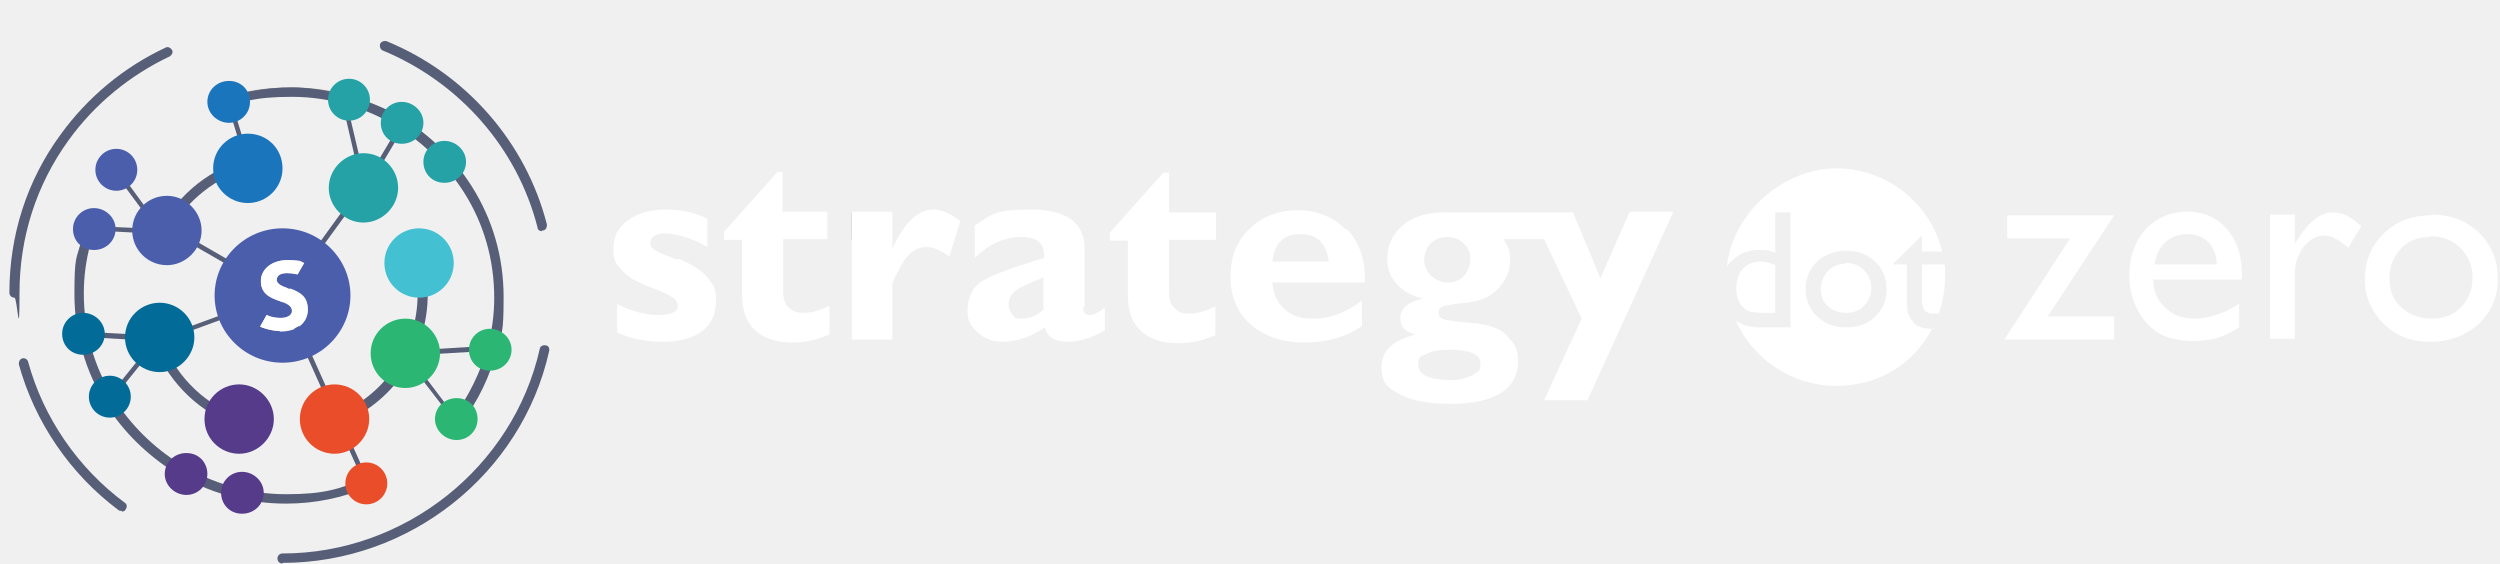
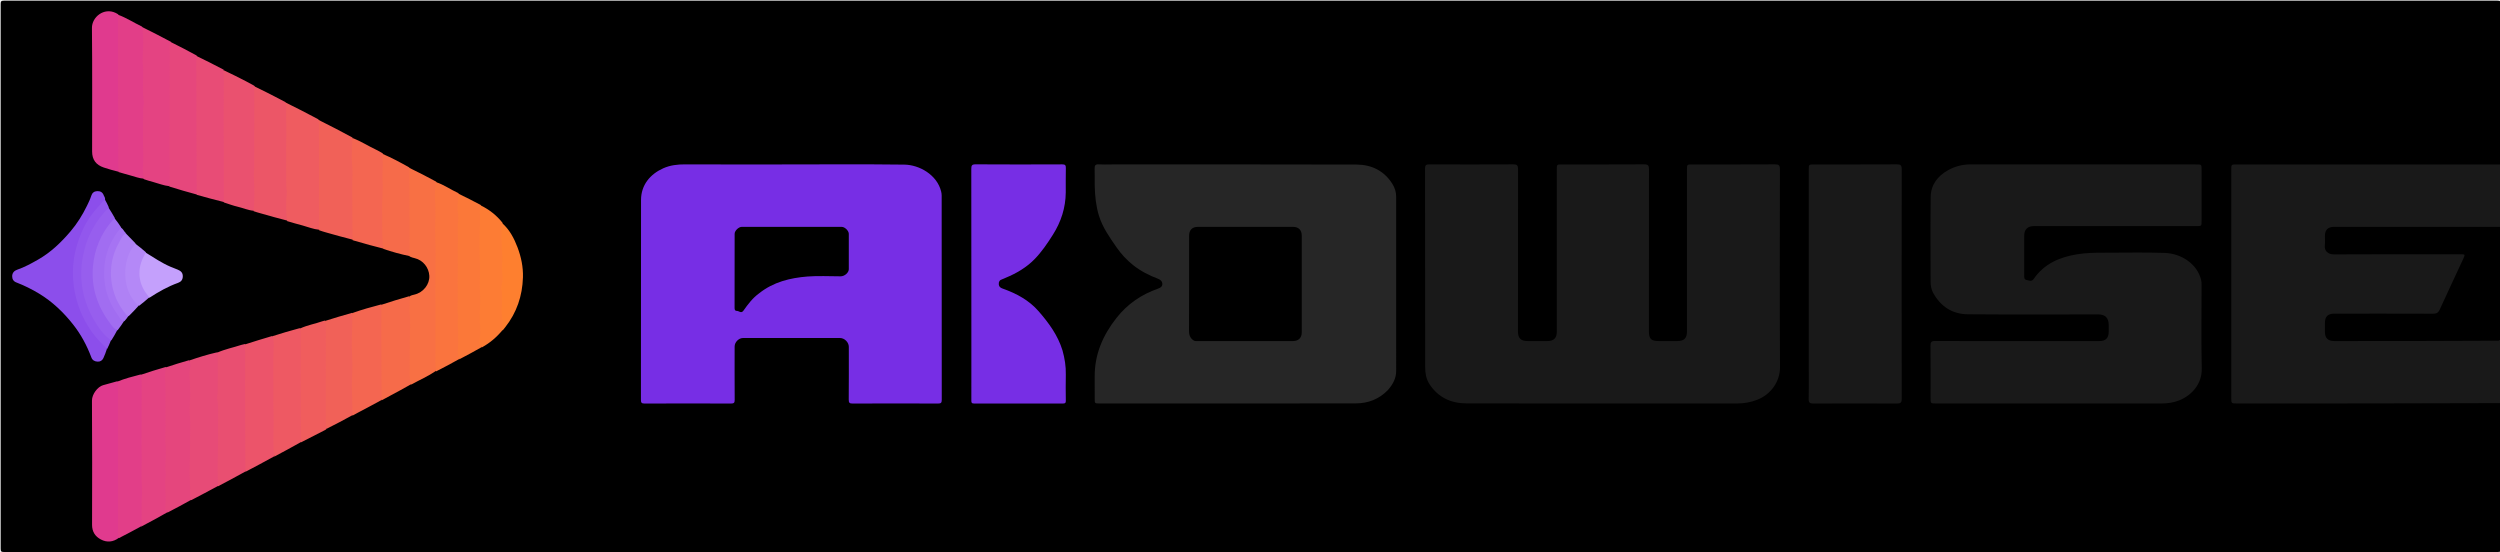
- <svg xmlns="http://www.w3.org/2000/svg" id="Layer_1" data-name="Layer 1" version="1.1" viewBox="0 0 346 78">
-   <defs>
-     <style>
-       .cls-1 {
-         fill: #24a2a5;
-       }
- 
-       .cls-1, .cls-2, .cls-3, .cls-4, .cls-5, .cls-6, .cls-7, .cls-8, .cls-9, .cls-10, .cls-11, .cls-12, .cls-13 {
-         stroke-width: 0px;
-       }
- 
-       .cls-2 {
-         fill: #575e77;
-       }
- 
-       .cls-3 {
-         fill: #414042;
-       }
- 
-       .cls-4 {
-         fill: #026b97;
-       }
- 
-       .cls-14 {
-         clip-path: url(#clippath);
-       }
- 
-       .cls-5 {
-         fill: none;
-       }
- 
-       .cls-6 {
-         fill: #ea4d2a;
-       }
- 
-       .cls-7 {
-         fill: #4b5eab;
-       }
- 
-       .cls-8 {
-         fill: #1b75bc;
-       }
- 
-       .cls-15 {
-         clip-path: url(#clippath-1);
-       }
- 
-       .cls-16 {
-         clip-path: url(#clippath-3);
-       }
- 
-       .cls-17 {
-         clip-path: url(#clippath-2);
-       }
- 
-       .cls-9 {
-         fill: #7f7f7f;
-       }
- 
-       .cls-10 {
-         fill: #2bb673;
-       }
- 
-       .cls-11 {
-         fill: #43c0d2;
-       }
- 
-       .cls-12 {
-         fill: #fff;
-       }
- 
-       .cls-13 {
-         fill: #553b8a;
-       }
-     </style>
-     <clipPath id="clippath">
-       <rect class="cls-5" width="346" height="78" />
-     </clipPath>
-     <clipPath id="clippath-1">
-       <rect class="cls-5" x="1" y="1" width="345" height="77" />
-     </clipPath>
-     <clipPath id="clippath-2">
-       <rect class="cls-5" x="1" y="1" width="345" height="77" />
-     </clipPath>
-     <clipPath id="clippath-3">
-       <rect class="cls-5" x="1" y="1" width="345" height="77" />
-     </clipPath>
-   </defs>
-   <g class="cls-14">
-     <g class="cls-15">
-       <g class="cls-17">
-         <g class="cls-16">
-           <g>
-             <path class="cls-12" d="M93.6,35.9c-1.9-.7-3-1.2-3.2-1.5-.3-.2-.4-.5-.4-.7,0-.9.7-1.4,2-1.4s3.8.6,5.9,1.9v-3.9c-1.7-.9-3.6-1.3-5.7-1.3s-4,.5-5.3,1.5c-1.4,1-2,2.3-2,3.9s.3,2.1,1.1,2.9c.7.9,2,1.7,3.9,2.4,1.9.7,3,1.3,3.4,1.6.3.3.5.6.5,1,0,.9-.9,1.3-2.7,1.3s-3.5-.5-5.7-1.5v3.9c1.9.9,4,1.3,6.4,1.3s4.1-.5,5.4-1.5c1.3-1,1.9-2.4,1.9-4.2s-.4-2.2-1.2-3.2c-.8-1-2.1-1.8-4-2.6Z" />
-             <path class="cls-3" d="M117.9,29.4h5.3v3.8h-5.3v-3.8Z" />
-             <path class="cls-12" d="M150.1,42.5v-8.1c0-3.6-2.5-5.4-7.5-5.4s-5.4.7-7.7,2.2v4.5c2-2,4.2-2.9,6.5-2.9s3.2,1,3.1,2.9c-5,1.5-8.1,2.7-9.1,3.6-1,.9-1.5,2.2-1.5,3.7s.5,2.2,1.4,3c1,.9,2.1,1.3,3.5,1.3,2,0,3.9-.7,5.8-2,.3,1.3,1.4,2,3.1,2s3.4-.5,5.2-1.6v-3.1c-.9.7-1.6,1-2.1,1-.6,0-.9-.4-.9-1.2ZM144.5,42.8c-1,.9-2,1.3-3.1,1.3s-.9-.2-1.3-.6c-.3-.4-.5-.8-.5-1.3,0-.8.3-1.5,1-2,.7-.5,2-1.1,3.8-1.8v4.3Z" />
-             <path class="cls-12" d="M161.7,23.9h-.7l-7.4,8.3v1.1h2.5v7.6c0,2.2.6,3.8,1.8,4.9,1.2,1.1,2.9,1.7,5.1,1.7s3.4-.4,5.2-1.1v-4c-1.3.7-2.6,1-3.7,1s-1.5-.3-2-.8c-.5-.5-.7-1.2-.7-2.1v-7.3h6.5v-3.8h-6.5v-5.5h0Z" />
-             <path class="cls-12" d="M186.3,31.8c-1.8-1.8-4-2.7-6.7-2.7s-5,.9-6.7,2.6c-1.8,1.7-2.6,4-2.6,6.6s.9,5,2.8,6.6c1.9,1.7,4.4,2.5,7.5,2.5s5.8-.8,7.9-2.3v-3.5c-2.3,1.7-4.5,2.5-6.6,2.5s-3.1-.4-4.1-1.3c-1-.9-1.6-2.1-1.7-3.7h12.8c.1-3.1-.7-5.5-2.5-7.4ZM176.1,36.2c.3-2.6,1.6-3.8,3.9-3.8s3.6,1.3,3.9,3.8h-7.7Z" />
-             <path class="cls-12" d="M225.5,29.4l-4,9.1-3.8-9.1h-2.7s-6.9,0-6.9,0h0s-8.2,0-8.2,0c-2.6,0-4.6.7-5.9,1.9-1.4,1.3-2,2.8-2,4.5s.5,2.6,1.4,3.6c.9,1,2.1,1.6,3.6,1.9-2.2.5-3.2,1.4-3.2,2.7s.7,1.9,2.1,2.3c-3.2.8-4.7,2.3-4.7,4.5s.8,2.8,2.4,3.7c1.6.9,4,1.4,7.1,1.4s5.4-.5,7-1.5c1.6-1,2.4-2.5,2.4-4.4s-.5-2.3-1.4-3.4c-.9-1.1-2.6-1.7-5-1.9s-3.8-.4-4.1-.6c-.3-.2-.5-.4-.5-.8s.1-.6.4-.8c.3-.2,1.4-.4,3.4-.6,2-.2,3.5-.9,4.6-2.1,1-1.2,1.5-2.4,1.5-3.8s-.3-1.9-.9-2.9h5.6l5.2,11-5.2,11.3h6l11.9-26.1h-5.8ZM200.5,48.4c2.9,0,4.4.6,4.4,1.9s-.4,1.1-1.1,1.6c-.7.4-1.7.7-2.9.7-3,0-4.6-.7-4.6-2.1s.4-1.1,1.1-1.5c.7-.4,1.8-.6,3.1-.6ZM202.7,38.1c-.6.7-1.4,1-2.3,1s-1.6-.3-2.3-.9c-.6-.6-1-1.4-1-2.2s.3-1.7.9-2.3c.6-.6,1.4-.9,2.3-.9s1.7.3,2.3.9c.6.6.9,1.3.9,2.1,0,.9-.3,1.7-.9,2.4Z" />
-             <path class="cls-12" d="M111.1,43.3c-.9,0-1.5-.3-2-.8-.5-.5-.7-1.2-.7-2.1v-7.3h.3s5.6,0,5.6,0h.2v-3.8h-6.2v-5.5h-.7l-7.4,8.3v1.1h2.5v7.6c0,2.2.6,3.8,1.8,4.9,1.2,1.1,2.9,1.7,5.1,1.7s3.4-.4,5.2-1.1v-4c-1.3.7-2.6,1-3.7,1Z" />
-             <path class="cls-12" d="M129.2,29c-2.2,0-4,1.8-5.7,5.4v-1c0,0,0-4.1,0-4.1h-.3s-5.3,0-5.3,0v3.8h0v13.9h5.6v-7.6c0-.3.4-1.2,1.3-2.8.9-1.6,2-2.4,3.3-2.4s1.9.4,3.3,1.3l1.5-4.9c-1.4-1.1-2.7-1.6-3.7-1.6Z" />
-             <path class="cls-12" d="M277.8,29.8h14.8l-9.2,14h9.2v3.2h-15.2l9.1-14h-8.7v-3.2Z" />
-             <path class="cls-12" d="M310.2,38.7h-12.2c0,1.6.6,2.9,1.7,3.9,1,1,2.3,1.5,4,1.5s4.3-.7,6.2-2.1v3.3c-1.1.7-2.1,1.2-3.1,1.5-1,.3-2.2.4-3.6.4s-3.4-.4-4.6-1.2c-1.2-.8-2.1-1.8-2.8-3.2-.7-1.3-1.1-2.9-1.1-4.6,0-2.6.7-4.7,2.2-6.4,1.5-1.6,3.4-2.5,5.8-2.5s4.1.8,5.5,2.4c1.4,1.6,2.1,3.7,2.1,6.4v.4h0ZM298.1,36.6h8.7c0-1.4-.5-2.4-1.2-3.1-.7-.7-1.7-1.1-2.9-1.1s-2.2.4-3,1.1c-.8.7-1.3,1.8-1.5,3.1Z" />
-             <path class="cls-12" d="M317.6,29.8v3.9l.2-.3c1.7-2.7,3.3-4,5-4s2.6.7,4,1.9l-1.8,3c-1.2-1.1-2.3-1.7-3.3-1.7s-2.1.5-2.9,1.6c-.8,1.1-1.2,2.3-1.2,3.7v9h-3.4v-17.2h3.4Z" />
-             <path class="cls-12" d="M336.5,29.7c2.6,0,4.8.8,6.6,2.5,1.7,1.7,2.6,3.8,2.6,6.4s-.9,4.5-2.6,6.2c-1.8,1.6-4,2.5-6.7,2.5s-4.8-.8-6.5-2.5c-1.7-1.7-2.6-3.7-2.6-6.2s.9-4.6,2.6-6.3c1.8-1.7,4-2.5,6.6-2.5ZM336.3,32.8c-1.6,0-3,.5-4,1.6-1,1.1-1.6,2.4-1.6,4.1s.5,3,1.6,4c1.1,1,2.5,1.6,4.2,1.6s3.1-.5,4.1-1.6c1.1-1.1,1.6-2.4,1.6-4.1s-.6-3-1.7-4.1c-1.1-1.1-2.5-1.6-4.2-1.6Z" />
-             <path class="cls-12" d="M264.8,44.5c-.2-.2-.4-.3-.5-.6-.1-.2-.2-.5-.3-.8,0-.3-.1-1-.1-1.9v-4.6h-1.8v-.2l3.9-3.8v2.2h2.8c-1.6-6.6-7.6-11.5-14.7-11.5s-14.3,6-15.1,13.6c.2-.3.4-.6.7-.8,1-1,2.2-1.5,3.7-1.5s1.5.1,2.3.4v-5.6h2.1v15.9h-4.4c-1.3,0-2.3-.3-3.2-1,2.3,5.3,7.7,9.1,13.9,9.1s10.8-3.2,13.3-7.9c0,0-.1,0-.2,0-1,0-1.8-.3-2.4-.8ZM259.6,43.8c-1.1,1-2.4,1.5-4.1,1.5s-2.9-.5-4-1.5c-1.1-1-1.6-2.3-1.6-3.8s.5-2.8,1.6-3.8c1.1-1,2.4-1.5,4-1.5s2.9.5,4,1.5c1.1,1,1.6,2.3,1.6,3.9,0,1.5-.5,2.7-1.6,3.7Z" />
-             <path class="cls-12" d="M255.5,36.5c-1,0-1.8.3-2.5,1-.6.7-1,1.5-1,2.5s.3,1.8,1,2.4c.7.6,1.5.9,2.5.9s1.9-.3,2.5-1c.6-.6,1-1.5,1-2.4s-.3-1.8-1-2.5c-.7-.7-1.5-1-2.6-1Z" />
-             <path class="cls-12" d="M245.7,43.3v-6.6c-.7-.3-1.3-.5-2-.5-1,0-1.9.3-2.5,1-.6.7-.9,1.6-.9,2.7s.3,1.9.8,2.5c.3.3.7.6,1,.7.4.1,1,.2,1.9.2h1.6Z" />
-             <path class="cls-12" d="M266,41.6c0,1.2.5,1.8,1.5,1.8s.5,0,.8,0c.6-1.6.9-3.3.9-5.2s0-1.1-.1-1.6h-3.1v5.1Z" />
-             <path class="cls-9" d="M61.7,23.3c-5.3-6.3-13.1-10-21.4-10s-5.9.5-8.7,1.4l-.4-1.2c2.9-1,6-1.4,9.1-1.4,8.7,0,16.9,3.8,22.5,10.5l-1,.8Z" />
-             <path class="cls-2" d="M15.2,55.7l-.5-.4,7.1-8.8.5.4-7.1,8.8Z" />
-             <path class="cls-2" d="M32.2,58.7c-5.3-2.1-9.3-6.4-11.2-11.7l1.3-.4c1.7,5,5.5,9,10.4,10.9l-.5,1.2Z" />
-             <path class="cls-2" d="M46.9,58.7l-.5-1.2c6.9-2.8,11.4-9.4,11.4-16.8s-.2-2.9-.5-4.3l1.3-.3c.4,1.5.6,3.1.6,4.6,0,8-4.8,15.1-12.3,18Z" />
-             <path class="cls-2" d="M23.4,32.2l-1.2-.6c2.6-4.9,7.1-8.4,12.5-9.8l.3,1.3c-5,1.3-9.2,4.6-11.6,9.1Z" />
-             <path class="cls-2" d="M39.6,69.7c-5.5,0-10.8-1.5-15.4-4.3-3.8-2.4-7.1-5.6-9.5-9.4-2.9-4.6-4.4-9.9-4.4-15.3s.3-4.8.9-7.2l1.3.3c-.6,2.2-.9,4.5-.9,6.8,0,5.2,1.4,10.2,4.2,14.6,2.3,3.6,5.4,6.7,9.1,9,4.4,2.7,9.5,4.2,14.7,4.2s7.4-.7,10.9-2.2l.5,1.2c-3.6,1.5-7.4,2.3-11.4,2.3Z" />
-             <path class="cls-2" d="M63.7,58.6l-1-.8c2.2-3,3.8-6.3,4.8-9.8.6-2.2.9-4.5.9-6.8,0-5.2-1.4-10.2-4.2-14.6-2.3-3.6-5.4-6.7-9.1-9-4.4-2.7-9.5-4.2-14.7-4.2s-7.4.7-10.9,2.2l-.5-1.2c3.6-1.5,7.4-2.3,11.4-2.3s10.8,1.5,15.4,4.3c3.8,2.4,7.1,5.6,9.5,9.4,2.9,4.6,4.4,9.8,4.4,15.3s-.3,4.8-.9,7.2c-1,3.8-2.6,7.2-5,10.3Z" />
-             <path class="cls-2" d="M50.6,26.5l-.6-.3,5.7-9.6.6.3-5.7,9.6Z" />
-             <path class="cls-2" d="M62.1,57.3l-6.7-8.7,11.5-.7v.7c0,0-10.3.6-10.3.6l5.9,7.8-.5.4Z" />
-             <path class="cls-2" d="M40,40.5l-.5-.4,10.5-14.5-2.8-12.1h.6c0-.1,2.9,12.3,2.9,12.3l-10.7,14.7Z" />
-             <path class="cls-2" d="M22.8,47.3l-11.5-.7v-.7s11.4.6,11.4.6l15.8-5.8-15.1-8.7.3-.6,16.3,9.4-17.2,6.3Z" />
-             <path class="cls-2" d="M31.4,14.1l.6-.2,2.8,9.2-.6.2-2.8-9.2Z" />
-             <path class="cls-2" d="M2.3,1003" />
-             <path class="cls-2" d="M2.3,1003" />
-             <path class="cls-2" d="M2.3,1003" />
-             <path class="cls-2" d="M2.3,1003" />
-             <path class="cls-2" d="M24.3,32.5l-11.3-.6v-.6s11.3.5,11.3.5v.7Z" />
-             <path class="cls-2" d="M22.6,33l-6.9-9.3.5-.4,6.8,9.3-.5.4Z" />
-             <path class="cls-2" d="M38.9,41.3l.6-.3,11.6,25.8-.6.3-11.6-25.8Z" />
-             <path class="cls-2" d="M2.3,1003" />
-             <path class="cls-1" d="M55.1,26c0,2.6-2.2,4.8-4.8,4.8s-4.8-2.2-4.8-4.8,2.2-4.8,4.8-4.8c2.7,0,4.8,2.2,4.8,4.8Z" />
-             <path class="cls-11" d="M62.8,36.4c0,2.7-2.2,4.8-4.8,4.8s-4.8-2.1-4.8-4.8,2.2-4.8,4.8-4.8,4.8,2.1,4.8,4.8Z" />
-             <path class="cls-10" d="M60.9,48.9c0,2.6-2.2,4.8-4.8,4.8s-4.8-2.1-4.8-4.8,2.2-4.8,4.8-4.8c2.7,0,4.8,2.2,4.8,4.8Z" />
-             <path class="cls-13" d="M37.9,58c0,2.6-2.2,4.8-4.8,4.8s-4.8-2.1-4.8-4.8,2.2-4.8,4.8-4.8,4.8,2.2,4.8,4.8Z" />
-             <path class="cls-6" d="M51.1,58c0,2.6-2.2,4.8-4.8,4.8s-4.8-2.1-4.8-4.8,2.2-4.8,4.8-4.8,4.8,2.1,4.8,4.8Z" />
-             <path class="cls-4" d="M26.9,46.7c0,2.6-2.2,4.8-4.8,4.8s-4.8-2.1-4.8-4.8,2.2-4.8,4.8-4.8,4.8,2.1,4.8,4.8Z" />
-             <path class="cls-7" d="M27.9,31.9c0,2.6-2.2,4.8-4.8,4.8s-4.8-2.1-4.8-4.8,2.2-4.8,4.8-4.8,4.8,2.2,4.8,4.8Z" />
-             <path class="cls-8" d="M39.1,23.3c0,2.7-2.2,4.8-4.8,4.8s-4.8-2.1-4.8-4.8,2.2-4.8,4.8-4.8c2.7,0,4.8,2.1,4.8,4.8Z" />
-             <path class="cls-7" d="M15.4,31.6c0,1.4-1.1,2.5-2.5,2.5s-2.5-1.1-2.5-2.5,1.1-2.5,2.5-2.5c1.4,0,2.5,1.1,2.5,2.5Z" />
-             <path class="cls-7" d="M19,23.5c0,1.6-1.3,2.9-2.9,2.9s-2.9-1.3-2.9-2.9,1.3-2.9,2.9-2.9c1.6,0,2.9,1.3,2.9,2.9Z" />
-             <path class="cls-8" d="M34.6,14.1c0,1.6-1.3,2.9-2.9,2.9s-3-1.3-3-2.9,1.3-2.9,3-2.9,2.9,1.3,2.9,2.9Z" />
-             <path class="cls-1" d="M51.2,13.8c0,1.6-1.3,2.9-2.9,2.9s-2.9-1.3-2.9-2.9,1.3-2.9,2.9-2.9,2.9,1.3,2.9,2.9Z" />
-             <path class="cls-1" d="M58.6,17c0,1.6-1.3,2.9-3,2.9s-2.9-1.3-2.9-2.9,1.3-2.9,2.9-2.9,3,1.3,3,2.9Z" />
-             <path class="cls-1" d="M64.5,22.4c0,1.6-1.3,2.9-3,2.9s-2.9-1.3-2.9-2.9,1.3-2.9,2.9-2.9c1.6,0,3,1.3,3,2.9Z" />
-             <path class="cls-10" d="M70.8,48.4c0,1.6-1.3,2.9-3,2.9s-2.9-1.3-2.9-2.9,1.3-2.9,2.9-2.9,3,1.3,3,2.9Z" />
-             <path class="cls-10" d="M66.1,58c0,1.6-1.3,2.9-2.9,2.9s-3-1.3-3-2.9,1.3-2.9,3-2.9,2.9,1.3,2.9,2.9Z" />
-             <path class="cls-6" d="M53.6,66.9c0,1.6-1.3,2.9-2.9,2.9s-2.9-1.3-2.9-2.9,1.3-2.9,2.9-2.9,2.9,1.3,2.9,2.9Z" />
-             <path class="cls-13" d="M36.5,68.2c0,1.6-1.3,2.9-3,2.9s-2.9-1.3-2.9-2.9,1.3-2.9,2.9-2.9,3,1.3,3,2.9Z" />
-             <path class="cls-13" d="M28.7,65.6c0,1.6-1.3,2.9-2.9,2.9s-3-1.3-3-2.9,1.3-2.9,3-2.9,2.9,1.3,2.9,2.9Z" />
-             <path class="cls-7" d="M16,31.7c0,1.6-1.3,2.9-3,2.9s-2.9-1.3-2.9-2.9,1.3-2.9,2.9-2.9c1.6,0,3,1.3,3,2.9Z" />
-             <path class="cls-4" d="M14.5,46.2c0,1.6-1.3,2.9-3,2.9s-2.9-1.3-2.9-2.9,1.3-2.9,2.9-2.9,3,1.3,3,2.9Z" />
-             <path class="cls-4" d="M18.1,54.9c0,1.6-1.3,2.9-2.9,2.9s-2.9-1.3-2.9-2.9,1.3-2.9,2.9-2.9c1.6,0,2.9,1.3,2.9,2.9Z" />
-             <path class="cls-7" d="M39.1,31.6c-5.2,0-9.4,4.2-9.4,9.3s4.2,9.3,9.4,9.3,9.4-4.2,9.4-9.3-4.2-9.3-9.4-9.3ZM38.7,45.8c-.8,0-1.6-.2-2.2-.4-.2,0-.3-.1-.5-.2l.9-1.6c.1,0,.3.1.5.2.5.1,1,.2,1.5.2,1,0,1.5-.4,1.5-1s-.5-.9-1.6-1.3c-1.6-.6-2.7-1.4-2.7-2.8s1.4-2.9,3.7-2.9,1.7.2,2.3.4l-.9,1.6c-.4-.1-.9-.2-1.5-.2-.9,0-1.4.4-1.4.9s.5.9,1.8,1.3c1.7.6,2.5,1.5,2.5,2.9,0,1.6-1.2,3-3.9,3Z" />
-             <path class="cls-12" d="M40.1,40c-1.3-.5-1.8-.7-1.8-1.3s.5-.9,1.4-.9,1.1.1,1.5.2l.9-1.6c-.6-.2-1.3-.4-2.3-.4-2.3,0-3.7,1.3-3.7,2.9s1,2.3,2.7,2.8c1.2.4,1.6.8,1.6,1.3s-.5,1-1.5,1-1,0-1.5-.2c-.2,0-.3-.1-.5-.2l-.9,1.6c.1,0,.3.1.5.2.6.2,1.4.4,2.2.4,2.7,0,3.9-1.4,3.9-3s-.8-2.3-2.5-2.9Z" />
-             <path class="cls-2" d="M16.8,70.7c-.1,0-.3,0-.4-.1-6.7-5-11.6-12.2-13.8-20.2,0-.3.1-.7.5-.8.3-.1.7.1.8.5,2.1,7.7,6.9,14.7,13.4,19.5.3.2.3.6.1.9-.1.2-.3.3-.5.3Z" />
-             <path class="cls-2" d="M39.1,78c-.4,0-.7-.3-.7-.7s.3-.7.7-.7c16.9,0,31.9-11.9,35.6-28.3,0-.3.4-.6.8-.5.4,0,.6.4.5.8-3.8,17-19.3,29.3-36.9,29.3Z" />
-             <path class="cls-2" d="M75,32c-.3,0-.6-.2-.6-.5-2.8-11-10.8-20.1-21.4-24.5-.3-.1-.5-.5-.4-.9.1-.3.5-.5.9-.4,11,4.5,19.3,14,22.2,25.4,0,.3-.1.7-.5.8,0,0-.1,0-.2,0Z" />
-             <path class="cls-2" d="M2,41.2c-.4,0-.7-.3-.7-.7,0-7.9,2.4-15.5,7.1-21.9,3.7-5.1,8.7-9.3,14.5-12,.3-.2.7,0,.9.3.2.3,0,.7-.3.9-5.5,2.6-10.4,6.6-14,11.6-4.5,6.2-6.8,13.5-6.8,21.1s-.3.7-.7.7Z" />
-           </g>
-         </g>
-       </g>
-     </g>
-   </g>
+ <svg xmlns="http://www.w3.org/2000/svg" version="1.1" id="Layer_1" x="0px" y="0px" width="100%" viewBox="0 0 3284 724" enable-background="new 0 0 3284 724" xml:space="preserve">
+   <path fill="#000000" opacity="1" stroke="none" d=" M3284.632,529.668   C3285,593.663 3284.966,657.326 3285.095,720.989   C3285.102,724.389 3284.457,725.095 3281.011,725.095   C2189.073,724.998 1097.136,724.997 5.198,725.106   C1.449,725.107 0.914,724.163 0.915,720.698   C1.009,482.212 1.011,243.725 0.901,5.239   C0.9,1.604 1.684,0.906 5.261,0.907   C1097.032,1.002 2188.803,1.003 3280.574,0.896   C3284.491,0.896 3285.093,1.96 3285.087,5.574   C3284.969,75.403 3285,145.233 3285,215.531   C3283.564,217.641 3281.684,218.069 3279.598,218.09   C3276.932,218.117 3274.266,218.137 3271.6,218.137   C3162.292,218.138 3052.983,218.137 2943.674,218.139   C2933.148,218.14 2933.139,218.148 2933.139,228.538   C2933.136,325.017 2933.135,421.495 2933.14,517.974   C2933.141,527.847 2933.154,527.859 2943.186,527.86   C3053.494,527.865 3163.803,527.851 3274.112,527.909   C3277.515,527.911 3281.153,526.965 3284.632,529.668  z" />
+   <path fill="#191919" opacity="1" stroke="none" d=" M3285,529.531   C3169.525,530 3054.05,530 2938.575,530   C2931.003,530 2931,529.996 2931,522.437   C2931,422.625 2931,322.814 2931.001,223.002   C2931.001,216.007 2931.007,216.001 2938.137,216.001   C3053.446,216 3168.754,216.001 3284.531,216   C3285,243.021 3285,270.042 3285,297.531   C3282.524,300.784 3279.18,300.081 3276.093,300.084   C3233.604,300.13 3191.115,300.111 3148.626,300.114   C3121.966,300.116 3095.306,300.088 3068.647,300.128   C3058.757,300.143 3056.185,302.743 3056.12,312.551   C3056.102,315.216 3056.1,317.883 3056.121,320.548   C3056.197,329.989 3058.061,331.812 3067.698,331.88   C3070.031,331.897 3072.364,331.886 3074.696,331.886   C3126.016,331.888 3177.336,331.874 3228.656,331.896   C3239.712,331.9 3241.122,334.18 3236.337,344.232   C3226.462,364.976 3216.996,385.912 3207.217,406.701   C3204.652,412.155 3201.128,414.217 3195.175,414.195   C3154.019,414.045 3112.863,414.106 3071.707,414.116   C3069.375,414.117 3067.036,414.017 3064.712,414.234   C3059.887,414.683 3056.617,417.757 3056.271,422.512   C3055.908,427.496 3055.918,432.513 3056.264,437.497   C3056.591,442.213 3059.9,445.326 3064.705,445.767   C3067.195,445.995 3069.701,445.883 3072.2,445.884   C3139.849,445.888 3207.498,445.873 3275.147,445.926   C3278.229,445.928 3281.532,445.112 3284.649,447.684   C3285,475.021 3285,502.042 3285,529.531  z" />
+   <path fill="#000000" opacity="1" stroke="none" d=" M3285,447.531   C3212.027,448 3139.053,448.002 3066.08,447.999   C3057.947,447.999 3054.01,444.025 3054.001,435.84   C3053.996,432.008 3053.997,428.176 3054,424.344   C3054.008,415.816 3057.832,412.002 3066.397,412.001   C3109.548,411.999 3152.698,411.934 3195.849,412.098   C3200.382,412.115 3202.86,411.033 3204.858,406.612   C3214.995,384.176 3225.631,361.966 3235.91,339.593   C3238.403,334.169 3238.086,334.005 3232.183,334.004   C3176.703,333.999 3121.223,333.856 3065.745,334.176   C3058.428,334.219 3052.883,329.84 3053.909,322.075   C3054.429,318.145 3053.996,314.09 3054.001,310.091   C3054.011,301.933 3057.949,298.001 3066.143,298.001   C3138.782,297.998 3211.423,297.999 3284.531,298   C3285,347.688 3285,397.375 3285,447.531  z" />
+   <path fill="#191919" opacity="1" stroke="none" d=" M2216,408   C2216,346 2215.999,284.501 2216.001,223.001   C2216.001,216.007 2216.008,216.002 2223.141,216.001   C2259.308,216 2295.475,216.097 2331.64,215.89   C2336.655,215.861 2338.122,217.156 2338.113,222.284   C2337.955,308.95 2337.725,395.618 2338.208,482.281   C2338.319,502.013 2325.461,518.276 2308.716,524.968   C2299.934,528.478 2290.882,530.017 2281.468,530.015   C2163.135,529.992 2044.802,530.102 1926.469,529.902   C1906.194,529.868 1889.242,522.222 1877.751,504.601   C1873.286,497.753 1872.123,489.947 1872.108,482.197   C1871.939,395.198 1872.028,308.198 1871.919,221.198   C1871.913,216.901 1873.439,215.916 1877.432,215.929   C1914.265,216.051 1951.099,216.086 1987.931,215.898   C1992.757,215.874 1994.109,217.259 1994.099,222.074   C1993.955,293.24 1993.999,364.407 1994.001,435.573   C1994.001,444.153 1997.812,447.995 2006.321,448   C2015.154,448.005 2023.987,448.006 2032.821,448   C2041.023,447.994 2044.998,444.06 2044.998,435.931   C2045.001,364.932 2044.999,293.932 2045.001,222.932   C2045.001,216.012 2045.009,216.003 2051.71,216.002   C2087.71,215.999 2123.711,216.104 2159.709,215.884   C2164.832,215.853 2166.119,217.332 2166.108,222.353   C2165.949,293.353 2166,364.352 2166.001,435.352   C2166.001,445.068 2168.963,448 2178.757,448.001   C2186.923,448.002 2195.09,448.003 2203.256,448.001   C2212.248,447.998 2215.996,444.321 2215.999,435.5   C2216.003,426.5 2216,417.5 2216,408  z" />
+   <path fill="#772EE5" opacity="1" stroke="none" d=" M1027,216.001   C1080.989,216.001 1134.484,215.546 1187.964,216.239   C1207.546,216.493 1230.885,229.559 1236.257,251.46   C1236.7,253.265 1236.977,254.981 1236.977,256.753   C1237.003,346.235 1236.972,435.716 1237.093,525.198   C1237.099,529.182 1235.999,530.102 1232.138,530.087   C1194.813,529.942 1157.487,529.934 1120.161,530.095   C1116.117,530.113 1114.849,529.281 1114.892,524.994   C1115.124,501.835 1115.007,478.671 1114.998,455.509   C1114.996,449.64 1109.348,444.004 1103.467,444.003   C1060.975,443.997 1018.484,443.999 975.993,444.001   C970.456,444.002 965.011,449.485 965.007,455.133   C964.99,478.461 964.913,501.79 965.086,525.118   C965.115,528.941 964.244,530.117 960.217,530.099   C922.392,529.932 884.566,529.928 846.742,530.104   C842.636,530.123 841.919,528.819 841.923,525.078   C842.021,437.596 841.912,350.114 842.065,262.632   C842.1,242.882 854.13,228.721 871.233,221.065   C880.369,216.975 890.017,215.864 900.027,215.913   C942.184,216.12 984.342,216.001 1027,216.001  z" />
+   <path fill="#262626" opacity="1" stroke="none" d=" M1823.263,512.233   C1811.519,524.478 1797.005,529.865 1780.864,529.895   C1668.73,530.099 1556.596,530.003 1444.462,530.001   C1438.009,530 1438.004,529.988 1438,523.353   C1437.995,513.855 1438.055,504.358 1437.989,494.861   C1437.784,465.461 1448.686,440.423 1466.67,417.568   C1481.174,399.137 1499.416,386.781 1521.217,379.128   C1524.308,378.043 1526.858,376.557 1526.833,373.042   C1526.808,369.461 1524.393,367.395 1521.189,366.185   C1509.461,361.755 1498.389,356.131 1488.52,348.299   C1480.124,341.636 1472.868,333.826 1466.811,325.066   C1457.749,311.961 1448.411,298.988 1443.604,283.423   C1439.64,270.589 1438.344,257.453 1438.031,244.157   C1437.854,236.663 1438.215,229.153 1437.915,221.668   C1437.745,217.405 1438.873,215.582 1443.453,215.916   C1448.591,216.29 1453.777,216.001 1458.942,216.001   C1566.577,216.001 1674.213,215.823 1781.847,216.164   C1801.48,216.226 1818.001,224.145 1828.955,241.436   C1832.244,246.627 1833.992,252.262 1833.993,258.401   C1834.004,334.712 1833.991,411.023 1834.011,487.334   C1834.014,497.073 1829.651,504.887 1823.263,512.233  z" />
+   <path fill="#191919" opacity="1" stroke="none" d=" M2638,448.001   C2678.327,448.001 2718.155,448.004 2757.982,447.999   C2766.082,447.998 2769.99,444.009 2769.999,435.773   C2770.002,432.774 2770.001,429.774 2770,426.775   C2769.996,417.728 2765.348,413.001 2756.44,413.001   C2699.282,412.999 2642.121,413.313 2584.968,412.832   C2564.634,412.662 2549.189,402.668 2539.36,384.638   C2536.936,380.192 2536.037,375.217 2536.03,370.191   C2535.975,333.03 2535.664,295.865 2536.158,258.71   C2536.37,242.762 2545.216,231.246 2558.922,223.61   C2568.211,218.434 2578.173,215.901 2589.003,215.916   C2687.654,216.06 2786.306,216 2884.958,216.002   C2891.994,216.002 2891.998,216.008 2891.999,223.098   C2892.001,245.428 2892.002,267.757 2891.999,290.087   C2891.998,296.989 2891.992,296.998 2885.275,296.999   C2814.119,297.001 2742.963,297 2671.807,297.001   C2663.451,297.001 2659.009,301.385 2659.004,309.681   C2658.992,327.179 2659.019,344.676 2658.98,362.173   C2658.974,364.824 2659.025,367.322 2662.362,367.864   C2665.597,368.39 2668.682,370.463 2671.608,366.232   C2685.344,346.373 2705.614,337.749 2728.565,334.024   C2739.922,332.181 2751.361,331.906 2762.847,331.96   C2789.842,332.087 2816.869,331.214 2843.825,332.25   C2865.389,333.078 2886.112,346.529 2891.388,367.557   C2891.971,369.882 2891.99,372.166 2891.991,374.486   C2892.004,410.98 2891.406,447.488 2892.231,483.964   C2892.699,504.675 2878.709,519.457 2862.653,525.903   C2855.335,528.84 2847.594,529.986 2839.723,529.988   C2740.905,530.006 2642.087,530 2543.268,529.999   C2536.004,529.999 2536.001,529.995 2536.001,522.629   C2535.999,499.799 2536.122,476.968 2535.9,454.14   C2535.854,449.403 2537.107,447.863 2542.016,447.895   C2573.843,448.103 2605.672,448.001 2638,448.001  z" />
+   <path fill="#191919" opacity="1" stroke="none" d=" M2376,485   C2376,397.339 2376,310.178 2376.001,223.018   C2376.001,216.007 2376.007,216.002 2383.124,216.002   C2419.288,216 2455.452,216.094 2491.616,215.892   C2496.591,215.865 2498.121,217.093 2498.114,222.259   C2497.96,322.752 2497.961,423.245 2498.114,523.738   C2498.121,528.899 2496.599,530.136 2491.619,530.108   C2455.123,529.907 2418.624,529.919 2382.128,530.099   C2377.392,530.122 2375.763,528.919 2375.89,523.995   C2376.218,511.171 2376,498.332 2376,485  z" />
+   <path fill="#772EE5" opacity="1" stroke="none" d=" M1395.728,460.396   C1398.641,470.946 1400.285,481.244 1400.056,491.86   C1399.807,503.351 1399.922,514.852 1400.055,526.347   C1400.086,529.089 1399.424,530.068 1396.487,530.061   C1357.5,529.968 1318.512,529.95 1279.524,530.082   C1275.979,530.094 1275.959,528.459 1275.966,525.861   C1276.026,504.201 1276,482.541 1276,460.881   C1276,381.24 1276.041,301.598 1275.895,221.956   C1275.886,217.36 1276.661,215.832 1281.707,215.865   C1319.527,216.114 1357.35,216.062 1395.171,215.908   C1399.101,215.892 1400.198,216.909 1400.095,220.838   C1399.816,231.494 1400.079,242.163 1399.982,252.825   C1399.799,272.955 1393.804,291.398 1383.114,308.296   C1375.852,319.775 1368.251,331.079 1358.648,340.793   C1347.903,351.661 1334.931,359.164 1320.901,364.962   C1319.399,365.583 1317.956,366.384 1316.411,366.857   C1313.06,367.883 1311.725,370.118 1311.997,373.504   C1312.259,376.772 1314.275,378.094 1317.212,379.138   C1335.174,385.522 1351.705,394.326 1364.419,408.969   C1377.658,424.216 1389.571,440.327 1395.728,460.396  z" />
+   <path fill="#F87044" opacity="1" stroke="none" d=" M572.401,487.397   C562.258,494.339 551.179,499.053 540.409,505.062   C537.371,504.255 536.65,502.02 536.54,499.631   C535.617,479.55 535.722,459.477 536.365,439.378   C536.586,432.483 536.011,425.487 536.047,418.532   C536.096,408.952 535.01,399.32 537.681,389.506   C539.955,387.941 542.145,387.468 544.367,386.966   C555.868,384.368 564.583,373.543 563.944,362.196   C563.351,351.662 555.929,341.728 544.63,339.092   C542.567,338.611 540.586,338.088 538.347,337.006   C536.052,335.108 535.877,332.805 535.917,330.432   C536.378,302.882 535.444,275.328 536.083,247.787   C536.244,240.824 535.601,233.897 535.976,226.953   C536.092,224.804 535.781,222.6 537.627,220.455   C549.575,226.203 561.151,232.238 572.887,238.584   C574.271,241.032 574.163,243.392 574.11,245.716   C573.806,259.18 574.331,272.642 574.148,286.107   C573.822,310.215 574.111,334.325 574.108,358.434   C574.105,398.4 574.127,438.366 574.093,478.331   C574.091,481.274 574.67,484.392 572.401,487.397  z" />
+   <path fill="#FA743E" opacity="1" stroke="none" d=" M572.78,487.897   C571.542,479.236 572.048,470.575 572.03,461.927   C571.957,428.183 572,394.44 572,360.696   C572,344.638 572.61,328.549 571.824,312.529   C571.078,297.322 572.674,282.18 571.722,266.929   C571.169,258.057 570.818,248.693 572.879,239.283   C583.134,242.622 591.878,249.025 601.875,253.572   C604.822,257.002 604.341,260.798 603.79,264.359   C602.991,269.528 602.947,274.579 603.837,279.736   C604.431,283.173 604.591,286.816 603.912,290.192   C602.743,296.002 603.31,301.866 603.588,307.552   C603.946,314.911 603.004,322.147 603.118,329.437   C603.359,344.74 602.684,360.054 603.223,375.338   C603.617,386.489 602.528,397.606 603.16,408.731   C603.95,422.634 604.194,436.558 603.952,450.464   C603.832,457.375 604.009,464.326 603.176,471.67   C593.088,477.379 583.129,482.65 572.78,487.897  z" />
+   <path fill="#E03A8E" opacity="1" stroke="none" d=" M156.249,706.414   C148.519,712.244 140.391,712.816 132.461,708.632   C125.085,704.74 120.911,698.489 120.933,689.534   C121.066,635.088 121.184,580.639 120.802,526.195   C120.744,517.892 128.302,507.958 135.337,506.01   C141.267,504.368 147.18,502.669 153.501,500.973   C157.301,501.597 157.015,504.343 157.056,506.745   C157.222,516.555 157.119,526.366 157.125,536.177   C157.135,554.137 157.318,572.099 157.068,590.055   C156.853,605.494 157.162,620.927 157.194,636.363   C157.239,657.939 156.949,679.515 157.129,701.091   C157.143,702.748 157.234,704.428 156.249,706.414  z" />
+   <path fill="#8C4EEB" opacity="1" stroke="none" d=" M140.439,458.358   C138.999,462.628 137.622,466.619 135.813,470.404   C134.327,473.512 131.797,475.287 128.023,475.042   C124.181,474.793 121.378,473.143 120.04,469.577   C114.171,453.94 106.391,439.361 96.024,426.242   C83.393,410.259 68.896,396.329 51.355,385.697   C41.736,379.866 31.721,374.965 21.24,370.914   C17.767,369.571 15.927,366.675 15.999,362.78   C16.08,358.38 18.75,355.602 22.443,354.339   C32.218,350.996 41.17,346.054 50.076,340.982   C66.746,331.487 80.295,318.418 92.643,303.926   C101.377,293.676 108.365,282.343 114.25,270.297   C116.314,266.072 118.398,261.795 119.813,257.333   C121.105,253.259 123.654,251.267 127.57,251.067   C131.614,250.861 134.813,252.453 136.277,256.626   C136.809,258.141 138.14,259.357 138.029,261.516   C138.254,265.754 135.199,267.767 133.043,270.08   C123.998,279.787 116.281,290.44 110.731,302.452   C93.695,339.324 93.308,376.406 109.982,413.579   C116.617,428.368 126.015,441.151 137.567,452.428   C139.124,453.949 140.719,455.484 140.439,458.358  z" />
+   <path fill="#E03A8E" opacity="1" stroke="none" d=" M155.345,225.496   C148.82,223.933 142.606,222.139 136.47,220.109   C126.014,216.65 121,209.695 121,198.964   C120.999,144.876 121.323,90.784 120.78,36.701   C120.638,22.59 136.404,9.46 152.023,16.999   C152.907,17.426 153.799,17.835 154.865,18.569   C157.034,21.02 157.119,23.666 157.119,26.37   C157.118,44.02 157.206,61.671 157.084,79.321   C156.96,97.26 157.663,115.205 157.495,133.117   C157.329,150.749 157.328,168.391 157.085,186.026   C156.936,196.846 157.218,207.67 157.091,218.492   C157.064,220.783 157.447,223.209 155.345,225.496  z" />
+   <path fill="#E44382" opacity="1" stroke="none" d=" M186.667,35.486   C199.442,41.725 211.886,48.282 224.65,55.003   C225.443,60.97 225.052,66.781 225.072,72.585   C225.172,101.724 225.087,130.864 225.127,160.003   C225.16,184.96 225.082,209.917 225.083,234.874   C225.083,238.169 225.446,241.614 222.395,244.561   C214.935,243.78 208.348,240.991 201.492,239.175   C197.427,238.098 193.394,236.905 189.152,235.44   C186.564,232.908 185.759,230.071 185.969,226.956   C186.96,212.195 185.467,197.441 186.142,182.64   C186.676,170.926 185.807,159.068 186.046,147.305   C186.431,128.371 185.938,109.441 185.794,90.528   C185.663,73.412 186.877,56.288 185.712,39.181   C185.631,37.986 185.73,36.857 186.667,35.486  z" />
+   <path fill="#EA516F" opacity="1" stroke="none" d=" M293.599,92.091   C303.823,96.888 313.609,101.884 323.385,106.896   C326.836,108.665 330.266,110.474 333.873,112.576   C335.871,114.878 336.11,117.314 336.116,119.874   C336.186,154.024 336.08,188.174 336.049,222.324   C336.034,237.631 336.291,252.937 336.092,268.244   C336.053,271.228 336.298,274.314 333.384,276.881   C325.816,276.241 319.254,273.183 312.289,271.567   C306.327,270.183 300.549,268.006 294.345,266.006   C291.393,263.513 291.903,260.378 291.898,257.434   C291.855,228.652 292.085,199.869 291.812,171.09   C291.578,146.331 292.545,121.571 291.568,96.817   C291.5,95.085 291.76,93.499 293.599,92.091  z" />
+   <path fill="#EC5667" opacity="1" stroke="none" d=" M333.16,277.446   C334.756,261.216 334.241,245.3 333.371,229.368   C333.193,226.098 333.965,222.786 333.97,219.493   C334.025,184.275 334.014,149.056 334.031,113.362   C345.321,118.729 356.602,124.569 367.879,130.418   C370.046,131.542 372.193,132.705 374.675,134.009   C377.91,136.95 378.133,140.5 378.145,144.251   C378.249,175.616 377.745,206.986 378.244,238.345   C378.498,254.268 377.432,270.184 378.372,286.095   C378.443,287.294 378.281,288.409 377.311,289.782   C365.53,286.845 354.1,283.561 342.664,280.301   C339.572,279.42 336.46,278.613 333.16,277.446  z" />
+   <path fill="#E23E88" opacity="1" stroke="none" d=" M186.674,35.009   C189.073,49.038 188.006,62.916 187.363,76.82   C187.059,83.377 188.302,89.923 188.149,96.572   C187.871,108.628 186.978,120.72 188.845,132.786   C189.36,136.118 188.059,139.688 188.044,143.152   C187.954,163.296 187.478,183.461 188.218,203.578   C188.594,213.803 186.519,224.094 188.964,234.681   C182.641,234.357 176.788,231.842 170.684,230.269   C165.683,228.98 160.752,227.418 155.395,225.905   C155.006,157.168 155.014,88.503 155.031,19.362   C165.931,23.318 175.784,29.781 186.674,35.009  z" />
+   <path fill="#E74B77" opacity="1" stroke="none" d=" M248.715,473.518   C260.59,469.405 272.219,465.783 284.493,462.97   C287.972,463.219 287.995,465.676 287.991,467.745   C287.955,485.563 288.055,503.381 287.826,521.202   C287.679,532.641 287.395,544.184 288.559,555.612   C288.94,559.361 288.004,562.891 288.136,566.536   C288.816,585.323 287.646,604.118 288.523,622.921   C288.753,627.841 289.319,633.289 286.266,638.429   C274.581,644.805 263.163,650.783 251.424,656.905   C248.496,657.103 248.31,655.04 248.044,653.304   C247.138,647.377 247.029,641.441 247.228,635.417   C247.473,627.983 247.274,620.515 247.27,613.068   C247.266,606.427 247.023,599.813 247.644,593.177   C248.156,587.705 248.262,582.181 247.572,576.727   C247.169,573.548 247.164,570.499 247.582,567.321   C248.604,559.542 247.386,551.737 247.357,543.939   C247.347,541.487 246.696,538.942 246.999,536.494   C248.834,521.711 247.498,506.95 247.032,492.172   C246.839,486.06 247.81,479.96 248.715,473.518  z" />
+   <path fill="#E6477C" opacity="1" stroke="none" d=" M222.345,245.007   C223.792,225.24 222.249,205.611 222.639,186.022   C223.35,150.415 222.589,114.818 222.959,79.219   C223.013,74.076 223.26,68.929 222.605,63.76   C222.264,61.071 222.579,58.092 224.778,55.466   C235.984,60.972 246.999,66.776 258.2,72.852   C261.619,78.538 259.883,84.533 259.923,90.158   C260.3,143.26 260.139,196.364 260.093,249.467   C260.091,251.445 260.232,253.507 258.356,255.486   C246.23,252.283 234.46,248.732 222.345,245.007  z" />
+   <path fill="#EF5C60" opacity="1" stroke="none" d=" M377.164,290.448   C375.446,277.712 375.608,265.307 376.7,252.869   C376.971,249.787 376.043,246.62 376.035,243.492   C375.971,220.198 375.648,196.897 376.164,173.614   C376.388,163.51 375.441,153.445 376.007,143.363   C376.168,140.509 375.79,137.731 375.024,134.578   C389.235,141.533 403.471,148.898 417.874,156.575   C420.843,159.927 421.173,163.613 421.16,167.547   C421.017,209.638 421.196,251.73 421.099,293.821   C421.093,296.432 421.597,299.198 419.354,301.817   C411.539,301.102 404.656,298.127 397.487,296.189   C390.783,294.377 384.074,292.58 377.164,290.448  z" />
+   <path fill="#E84C76" opacity="1" stroke="none" d=" M258.395,255.905   C258,202.032 258.062,148.229 257.922,94.427   C257.904,87.655 257.5,80.893 258.298,73.63   C269.694,79.011 281.001,84.899 292.313,90.774   C292.746,90.999 293.241,91.105 293.874,91.576   C292.308,94.287 294.013,96.713 294.001,99.126   C293.909,118.173 293.847,137.222 293.713,156.268   C293.626,168.695 293.907,181.161 293.967,193.607   C294.081,217.377 294,241.147 294,265.375   C282.264,262.547 270.527,259.262 258.395,255.905  z" />
+   <path fill="#E23E88" opacity="1" stroke="none" d=" M156.35,706.794   C155.235,704.435 154.964,701.993 154.973,699.463   C155.027,684.307 155,669.151 155,653.994   C155,639.238 155,624.482 155,609.725   C155,575.649 155.007,541.572 154.982,507.496   C154.98,505.524 155.381,503.49 154.171,501.273   C163.795,497.314 173.985,494.671 184.563,491.933   C187.514,493.285 187.725,495.754 188.069,498.284   C188.882,504.262 188.157,510.223 188.142,516.192   C188.076,541.501 187.925,566.812 188.19,592.118   C188.336,606.089 187.364,620.072 188.199,634.015   C189.174,650.287 187.661,666.521 188.1,682.772   C188.182,685.828 187.993,688.787 185.274,691.446   C175.567,696.806 166.134,701.78 156.35,706.794  z" />
+   <path fill="#E94F71" opacity="1" stroke="none" d=" M286.345,638.788   C285.999,625.249 285.55,611.652 286.13,598.099   C286.681,585.21 286.278,572.297 286.359,559.445   C286.434,547.633 287.282,535.579 285.28,523.713   C284.857,521.206 285.949,518.484 285.961,515.859   C286.034,499.568 286.009,483.278 285.974,466.987   C285.972,465.854 285.626,464.723 285.168,463.269   C295.305,458.729 306.341,456.547 316.976,453.064   C318.346,452.616 319.773,452.341 321.571,451.937   C324.439,453.607 324.055,456.253 324.075,458.695   C324.167,470.001 323.805,481.318 324.198,492.612   C324.658,505.846 324.618,519.097 324.492,532.307   C324.374,544.759 324.067,557.227 324.231,569.68   C324.422,584.259 323.979,598.83 324.107,613.404   C324.125,615.452 323.777,617.369 322.263,619.44   C310.23,626.139 298.461,632.444 286.345,638.788  z" />
+   <path fill="#E44382" opacity="1" stroke="none" d=" M185.35,691.793   C186.817,681.313 185.817,670.698 186.07,660.127   C186.165,656.157 186.268,652.201 186.54,648.229   C186.967,641.999 186.075,635.69 185.995,629.411   C185.889,620.969 185.717,612.506 186.207,604.089   C186.401,600.739 185.936,597.503 185.948,594.209   C186.041,567.442 185.871,540.674 186.087,513.909   C186.144,506.801 186.523,499.736 184.991,492.307   C195.715,488.603 206.467,485.325 217.61,482.107   C219.563,483.292 219.684,484.949 219.575,486.64   C218.647,501.081 219.671,515.537 219.391,529.954   C219.108,544.555 220.006,559.159 219.076,573.737   C218.713,579.418 219.401,585.054 219.897,590.624   C220.785,600.595 219.635,610.538 219.459,620.405   C219.194,635.307 220.98,650.221 219.33,665.098   C219.052,667.596 220.41,669.987 219.871,672.954   C208.48,679.516 197.09,685.635 185.35,691.793  z" />
+   <path fill="#F16158" opacity="1" stroke="none" d=" M419.159,302.446   C418.974,270.027 418.988,237.933 418.999,205.84   C419.003,193.099 418.962,180.357 419.026,167.616   C419.043,164.277 418.882,160.986 418.05,157.315   C432.95,164.697 447.858,172.507 462.935,180.633   C465.077,186.391 465.569,191.903 464.451,197.647   C463.719,201.409 463.778,205.324 464.43,209.098   C464.974,212.252 465.208,215.393 465.071,218.544   C464.573,229.995 464.336,241.517 464.606,252.901   C465.029,270.724 464.779,288.54 465.067,306.355   C465.112,309.126 465.659,312.072 463.334,314.833   C451.667,311.927 440.376,308.742 429.086,305.551   C425.84,304.634 422.599,303.699 419.159,302.446  z" />
+   <path fill="#E5467D" opacity="1" stroke="none" d=" M220.164,673.237   C214.988,668.837 217.662,663.06 217.742,657.891   C217.822,652.781 217.116,647.753 217.149,642.676   C217.19,636.237 216.654,629.758 217.761,623.385   C218.276,620.422 217.021,617.801 217.034,615   C217.077,606.246 218.668,597.506 217.75,588.764   C217.003,581.644 217.121,574.567 217.271,567.445   C217.522,555.514 217.299,543.568 217.306,531.642   C217.314,519.198 217.714,506.682 216.689,494.259   C216.358,490.248 218.401,486.816 218,482.573   C228.074,479.127 238.146,476.088 248.61,473.108   C250.323,476.872 250.684,480.85 249.717,484.477   C248.3,489.796 248.991,495.131 249.328,500.267   C250.08,511.728 250.004,523.072 249.218,534.531   C248.634,543.032 250.16,551.66 249.894,560.204   C249.43,575.043 249.924,589.883 249.372,604.737   C249.028,614.003 248.791,623.463 249.491,632.902   C249.991,639.647 249.518,646.661 250.021,653.549   C250.092,654.523 250.384,655.48 250.837,656.746   C240.887,662.391 230.672,667.733 220.164,673.237  z" />
+   <path fill="#EC546A" opacity="1" stroke="none" d=" M322.35,619.794   C321.994,564.169 321.989,508.505 321.975,452.365   C333.575,448.501 345.183,445.114 357.123,441.513   C362.335,442.898 361.818,447.309 361.804,450.851   C361.756,462.61 361.32,474.354 361.393,486.132   C361.505,504.227 360.842,522.344 361.197,540.441   C361.557,558.712 360.379,576.982 361.454,595.242   C361.536,596.635 361.193,597.868 360.257,599.44   C347.567,606.474 335.134,613.115 322.35,619.794  z" />
+   <path fill="#FB7839" opacity="1" stroke="none" d=" M603.372,471.959   C601.618,466.817 600.786,461.638 601.579,455.968   C602.445,449.77 601.609,443.351 601.837,437.04   C602.067,430.663 600.338,424.289 601.807,417.934   C602.519,414.853 600.855,412.062 600.987,409.052   C601.832,389.666 600.763,370.271 601.431,350.86   C601.782,340.652 600.778,330.318 601.499,320.049   C602.212,309.897 600.276,299.737 601.916,289.573   C602.713,284.633 601.163,279.65 601.106,274.699   C601.029,268.077 601.682,261.446 602.031,254.352   C611.803,258.95 621.564,264.016 631.598,269.34   C632.543,272.697 632.244,275.82 632.308,278.951   C632.632,294.901 631.934,310.842 632.228,326.795   C632.461,339.388 633.603,352.034 632.76,364.559   C632.033,375.351 632.982,386.08 632.348,396.863   C631.679,408.237 631.987,419.739 632.906,431.17   C633.292,435.971 633.27,440.796 632.276,445.585   C631.589,448.894 632.566,452.194 632.862,455.942   C623.149,461.529 613.423,466.669 603.372,471.959  z" />
+   <path fill="#EE5963" opacity="1" stroke="none" d=" M360.351,599.794   C358.364,584.583 359.267,569.327 359.443,554.047   C359.542,545.461 359.085,536.784 359.036,528.151   C358.923,508.402 358.913,488.652 359.042,468.903   C359.095,460.873 360.227,452.843 358.953,444.822   C358.802,443.87 358.327,442.97 357.728,441.672   C369.374,437.875 381.292,434.451 393.607,431.097   C397.292,432.888 397.111,436.022 397.089,439.007   C396.965,455.793 397.156,472.579 397.138,489.365   C397.108,516.964 397.147,544.563 397.108,572.163   C397.104,574.95 397.555,577.866 395.337,580.722   C383.596,587.329 372.149,593.541 360.351,599.794  z" />
+   <path fill="#F46651" opacity="1" stroke="none" d=" M463.159,315.444   C462.892,295.985 462.789,276.855 462.775,257.725   C462.768,247.855 462.685,237.976 463.066,228.118   C463.402,219.436 461.592,210.837 462.142,202.234   C462.584,195.321 462.471,188.439 462.839,181.245   C473.889,185.363 483.656,191.787 494.179,196.725   C497.094,198.093 499.874,199.747 502.882,201.582   C504.699,208.024 505.349,214.449 504.789,220.577   C504.104,228.068 504.689,235.469 504.548,242.902   C504.131,264.806 503.996,286.714 504.102,308.623   C504.117,311.616 504.343,314.57 504.788,317.548   C505.22,320.436 505.747,323.534 503.333,326.508   C491.199,323.501 479.374,320.245 467.624,316.736   C466.196,316.31 464.756,316.194 463.159,315.444  z" />
+   <path fill="#F46651" opacity="1" stroke="none" d=" M501.276,525.429   C490.804,531.205 480.602,536.551 470.42,541.935   C468.14,543.141 465.932,544.484 463.343,545.799   C460.876,544.398 460.912,542.159 460.946,540.006   C461.097,530.364 459.934,520.718 460.233,511.137   C460.507,502.376 460.274,493.607 460.728,484.846   C461.045,478.731 460.784,472.606 460.269,466.447   C459.415,456.237 459.906,445.938 460.593,435.702   C460.984,429.878 460.711,424.067 460.915,418.255   C460.995,415.962 460.585,413.543 462.662,411.251   C475.234,406.827 487.649,403.24 500.562,399.932   C503.092,401.294 503.073,403.521 503.079,405.682   C503.181,443.574 503.152,481.467 503.111,519.36   C503.108,521.405 502.793,523.326 501.276,525.429  z" />
+   <path fill="#FD7C34" opacity="1" stroke="none" d=" M633.162,456.231   C628.195,453.061 629.843,448.19 630.361,443.996   C631.28,436.543 630.894,429.192 630.197,421.798   C630.073,420.476 629.963,419.138 630.016,417.815   C630.495,405.948 631.163,393.945 630.445,382.229   C629.774,371.279 630.982,360.448 630.533,349.531   C629.801,331.759 629.36,313.852 630.462,295.962   C630.932,288.34 630.155,280.489 630.401,272.731   C630.434,271.695 630.322,270.764 631.528,269.816   C642.676,275.35 652.196,282.704 660.021,292.547   C661.235,300.932 662.322,308.993 661.243,317.121   C660.617,321.836 661.884,326.384 662.024,331.031   C662.365,342.304 662.072,353.61 661.709,364.828   C661.356,375.746 662.527,386.669 661.236,397.583   C660.395,404.689 661.347,411.855 661.904,418.979   C662.284,423.829 662.01,428.585 660.146,433.603   C652.475,442.904 643.7,450.382 633.162,456.231  z" />
+   <path fill="#F05D5D" opacity="1" stroke="none" d=" M395.408,581.06   C395.028,543.304 395.013,505.491 395,467.678   C394.997,457.903 394.988,448.128 395.009,438.354   C395.013,436.179 395.013,434.02 394.082,431.567   C403.522,427.096 413.796,425.447 423.508,421.995   C424.414,421.673 425.324,421.36 426.616,421.104   C428.487,422.328 429.877,423.716 429.839,425.662   C429.725,431.638 431.354,437.549 430.422,443.548   C430.011,446.191 430.132,448.865 430.133,451.527   C430.146,486.992 430.081,522.456 430.16,557.921   C430.164,559.404 430.452,560.931 429.313,562.708   C428.513,564.227 427.53,564.641 426.461,565.183   C416.199,570.39 405.995,575.713 395.408,581.06  z" />
+   <path fill="#F16158" opacity="1" stroke="none" d=" M429.408,563.059   C428.204,560.394 427.97,557.619 427.973,554.768   C428.014,519.213 427.865,483.657 428.096,448.104   C428.154,439.357 428.505,430.65 427.024,421.576   C438.719,417.772 450.439,414.378 462.558,410.936   C463.018,421.526 462.636,432.143 462.204,442.777   C461.71,454.969 462.909,467.219 462.933,479.444   C462.956,491.473 461.69,503.545 462.376,515.518   C462.939,525.338 462.644,535.124 462.996,545.376   C451.921,551.557 440.847,557.279 429.408,563.059  z" />
+   <path fill="#F66B4A" opacity="1" stroke="none" d=" M501.351,525.813   C500.993,484.175 500.987,442.505 500.972,400.358   C513.047,396.263 525.131,392.645 537.608,389.097   C539.224,396.583 537.226,404.015 538.04,411.41   C539.016,420.289 538.823,429.334 538.522,438.072   C537.955,454.516 538.401,470.941 538.067,487.367   C537.951,493.08 538.088,498.863 539.898,504.782   C530.938,509.977 521.822,514.82 512.726,519.7   C509.028,521.684 505.375,523.75 501.351,525.813  z" />
+   <path fill="#F66B4A" opacity="1" stroke="none" d=" M503.384,326.912   C501.48,307.287 502.005,287.703 502.043,268.132   C502.062,258.137 503.347,248.079 502.572,238.165   C501.719,227.261 503.8,216.386 502.077,205.546   C501.933,204.643 502.483,203.629 502.88,202.28   C514.743,207.384 526.136,213.451 537.677,220.01   C538,258.751 538,297.334 538.001,336.376   C526.448,334.047 515.02,330.822 503.384,326.912  z" />
+   <path fill="#975EEE" opacity="1" stroke="none" d=" M154.032,433.665   C151.654,438.27 149.194,442.497 146.424,446.884   C142.909,448.768 141.062,446.37 139.331,444.521   C124.766,428.955 114,411.138 108.887,390.337   C99.386,351.686 106.296,316.132 130.245,284.207   C133.519,279.843 136.305,274.538 142.646,272.843   C145.638,277.36 148.23,281.828 150.965,286.623   C150.839,288.862 149.694,290.283 148.496,291.689   C134.349,308.306 126.331,327.63 124.22,349.21   C121.959,372.318 127.463,393.77 139.437,413.681   C143.666,420.713 149.619,426.381 154.032,433.665  z" />
+   <path fill="#FE7F2F" opacity="1" stroke="none" d=" M660.423,433.906   C659.306,433.327 658.761,432.303 659.105,431.375   C660.785,426.838 660.339,421.965 659.63,417.634   C657.785,406.368 660.674,395.172 659.172,383.963   C658.628,379.905 658.476,375.66 659.626,371.573   C661.191,366.008 659.61,360.366 659.529,354.831   C659.422,347.603 660.343,340.414 659.664,333.101   C658.633,321.994 659.133,310.744 659.01,299.555   C658.988,297.572 658.774,295.548 659.88,293.283   C669.444,301.888 675.366,313.12 679.862,325.043   C684.609,337.632 687.356,350.785 686.945,364.319   C686.208,388.614 678.817,410.648 663.648,429.868   C662.643,431.141 661.705,432.466 660.423,433.906  z" />
+   <path fill="#9257ED" opacity="1" stroke="none" d=" M143.019,272.524   C124.983,290.421 113.678,311.543 108.995,336.295   C103.423,365.751 108.212,393.566 122.942,419.422   C128.794,429.695 135.546,439.71 145.767,446.984   C144.392,450.736 142.669,454.429 140.755,458.424   C133.799,451.451 126.663,444.485 120.872,436.373   C107.88,418.174 99.959,397.957 96.957,375.775   C93.613,351.055 97.484,327.355 107.376,304.67   C112.843,292.134 120.417,280.755 129.85,270.784   C132.465,268.02 134.278,264.497 137.835,262.158   C139.697,265.315 141.344,268.736 143.019,272.524  z" />
+   <path fill="#A16DF1" opacity="1" stroke="none" d=" M154.428,433.902   C149.824,432.165 147.284,428.25 144.704,424.829   C127.978,402.651 119.596,377.673 122.136,349.789   C124.19,327.246 132.474,307.017 147.527,289.826   C148.382,288.85 149.494,288.099 150.797,287.097   C153.737,290.695 156.367,294.44 159.022,298.539   C159.871,301.41 158.136,302.946 156.824,304.626   C144.911,319.877 138.883,337.548 138.398,356.524   C137.857,377.701 144.169,397.25 157.469,414.183   C159.314,416.531 161.536,418.595 163.027,421.663   C160.326,425.947 157.534,429.854 154.428,433.902  z" />
+   <path fill="#AF81F5" opacity="1" stroke="none" d=" M165.478,306.789   C169.833,311.118 173.84,315.223 177.977,319.64   C178.386,322.08 177.45,323.811 176.309,325.482   C162.658,345.45 163.083,375.591 178.375,395.45   C179.765,397.256 181.624,398.83 182.072,401.66   C177.983,406.289 173.851,410.536 169.413,414.911   C166.041,416.577 164.47,414.354 162.89,412.455   C152.259,399.685 145.805,385.002 144.197,368.51   C142.231,348.334 146.217,329.372 157.748,312.362   C159.56,309.689 160.981,306.34 165.478,306.789  z" />
+   <path fill="#C4A0FC" opacity="1" stroke="none" d=" M191.632,331.951   C202.328,338.578 212.508,345.457 223.838,350.341   C227.083,351.74 230.443,352.871 233.679,354.287   C237.381,355.907 240.132,358.083 240.117,362.852   C240.104,367.487 237.873,370.133 233.931,371.546   C220.634,376.315 208.455,383.182 196.402,391.051   C193.774,390.971 192.565,389.326 191.347,387.745   C179.857,372.824 177.505,353.33 187.442,335.796   C188.35,334.194 189.324,332.634 191.632,331.951  z" />
+   <path fill="#B488F7" opacity="1" stroke="none" d=" M191.916,331.573   C180.228,349.17 179.73,370.146 193.488,387.209   C194.317,388.237 194.98,389.4 195.882,390.804   C191.611,394.663 187.179,398.219 182.431,401.909   C171.857,392.803 166.717,380.948 165.065,367.538   C163.453,354.452 165.276,341.808 171.162,329.85   C172.875,326.372 175.529,323.595 177.844,320.166   C182.669,323.719 187.231,327.488 191.916,331.573  z" />
+   <path fill="#A673F3" opacity="1" stroke="none" d=" M165.818,306.675   C160.058,309.216 158.475,314.945 155.883,319.533   C139.156,349.155 143.415,387.711 165.967,413.308   C166.589,414.014 167.588,414.387 168.759,414.977   C167.317,417.285 165.527,419.53 163.428,421.908   C158.153,420.559 156.254,415.929 153.678,412.268   C143.332,397.565 137.551,381.377 136.835,363.122   C135.885,338.884 142.998,317.804 158.885,299.193   C162.081,300.666 162.92,304.433 165.818,306.675  z" />
+   <path fill="#000000" opacity="1" stroke="none" d=" M997.262,385.24   C988.57,391.523 982.486,399.726 976.61,408.036   C973.628,412.253 970.855,408.391 968.018,408.437   C965.649,408.475 964.937,406.99 964.943,404.567   C965.028,372.094 964.984,339.621 965.02,307.147   C965.024,303.129 970.243,298.018 974.306,298.016   C1018.104,297.99 1061.901,297.99 1105.699,298.016   C1109.758,298.019 1114.967,303.135 1114.98,307.153   C1115.031,322.64 1115.029,338.127 1114.984,353.615   C1114.971,358.175 1109.471,362.974 1104.283,362.987   C1089.794,363.024 1075.232,362.069 1060.835,363.215   C1038.036,365.03 1016.075,370.332 997.262,385.24  z" />
+   <path fill="#000000" opacity="1" stroke="none" d=" M1567.541,446.945   C1562.874,443.609 1561.856,439.442 1561.883,434.166   C1562.094,392.682 1561.997,351.195 1562.003,309.71   C1562.004,302.182 1566.099,298.008 1573.504,298.006   C1615.156,297.998 1656.808,297.999 1698.46,298.006   C1705.863,298.007 1709.994,302.192 1709.995,309.683   C1710.001,352.002 1710.003,394.321 1709.993,436.639   C1709.992,443.695 1705.693,447.995 1698.642,447.997   C1656.823,448.006 1615.004,448.005 1573.185,447.987   C1571.384,447.986 1569.495,448.356 1567.541,446.945  z" />
</svg>
